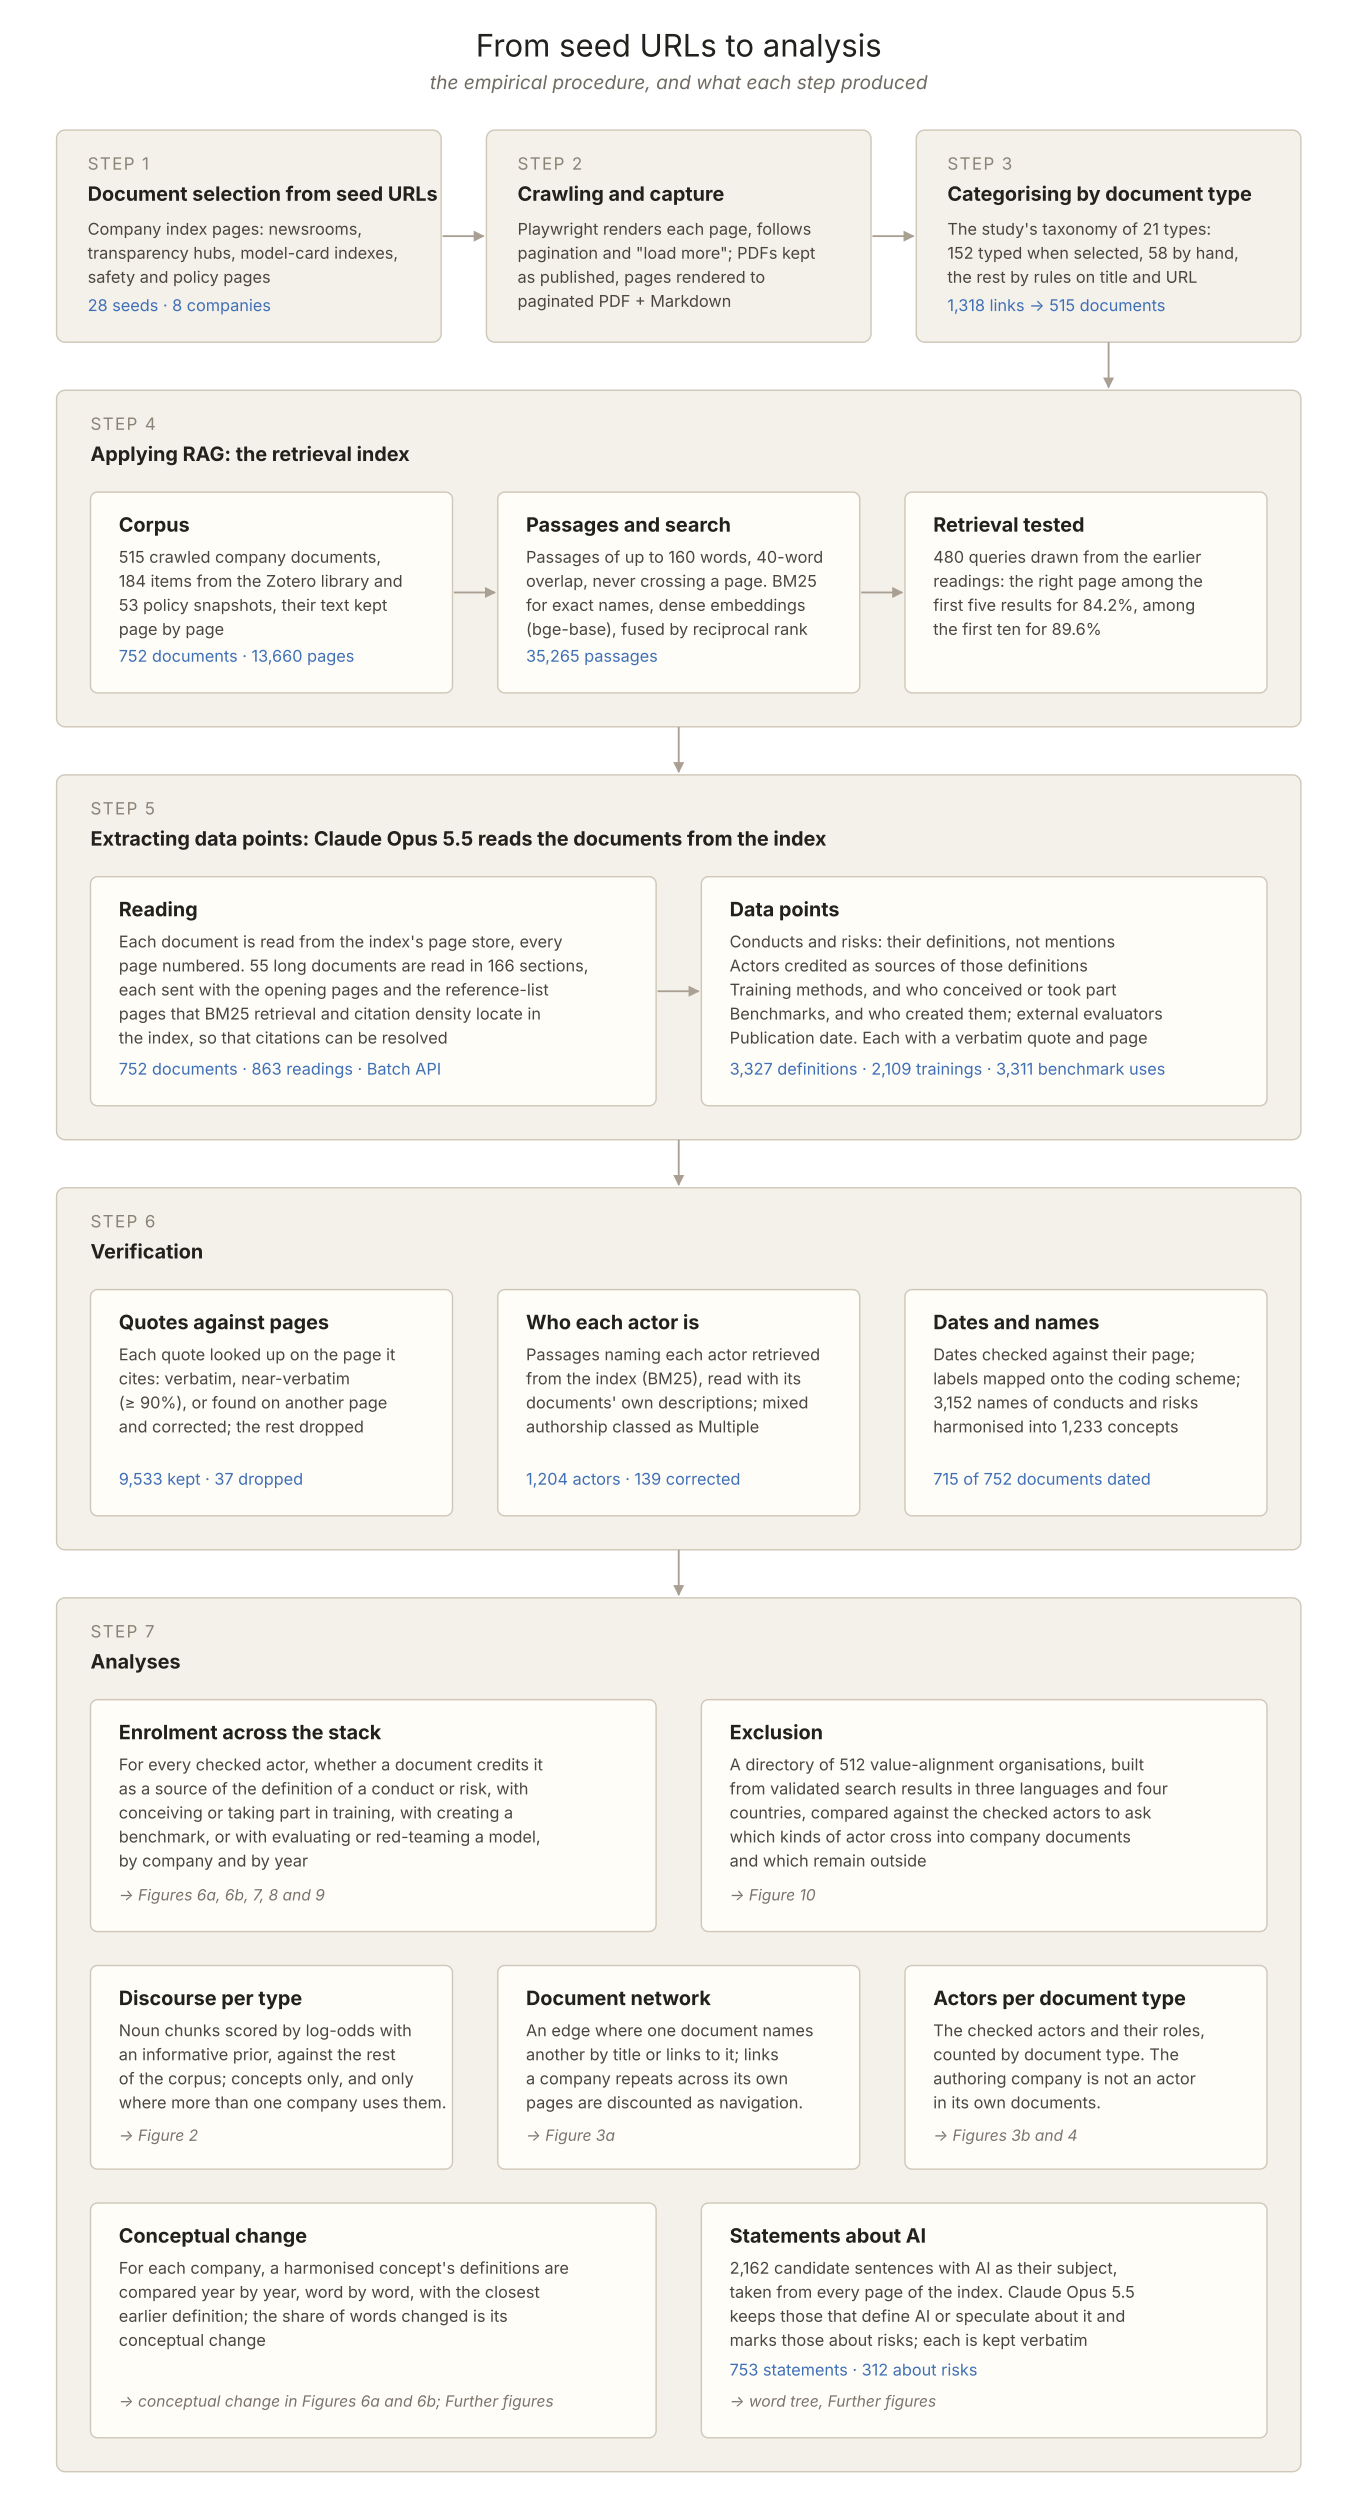
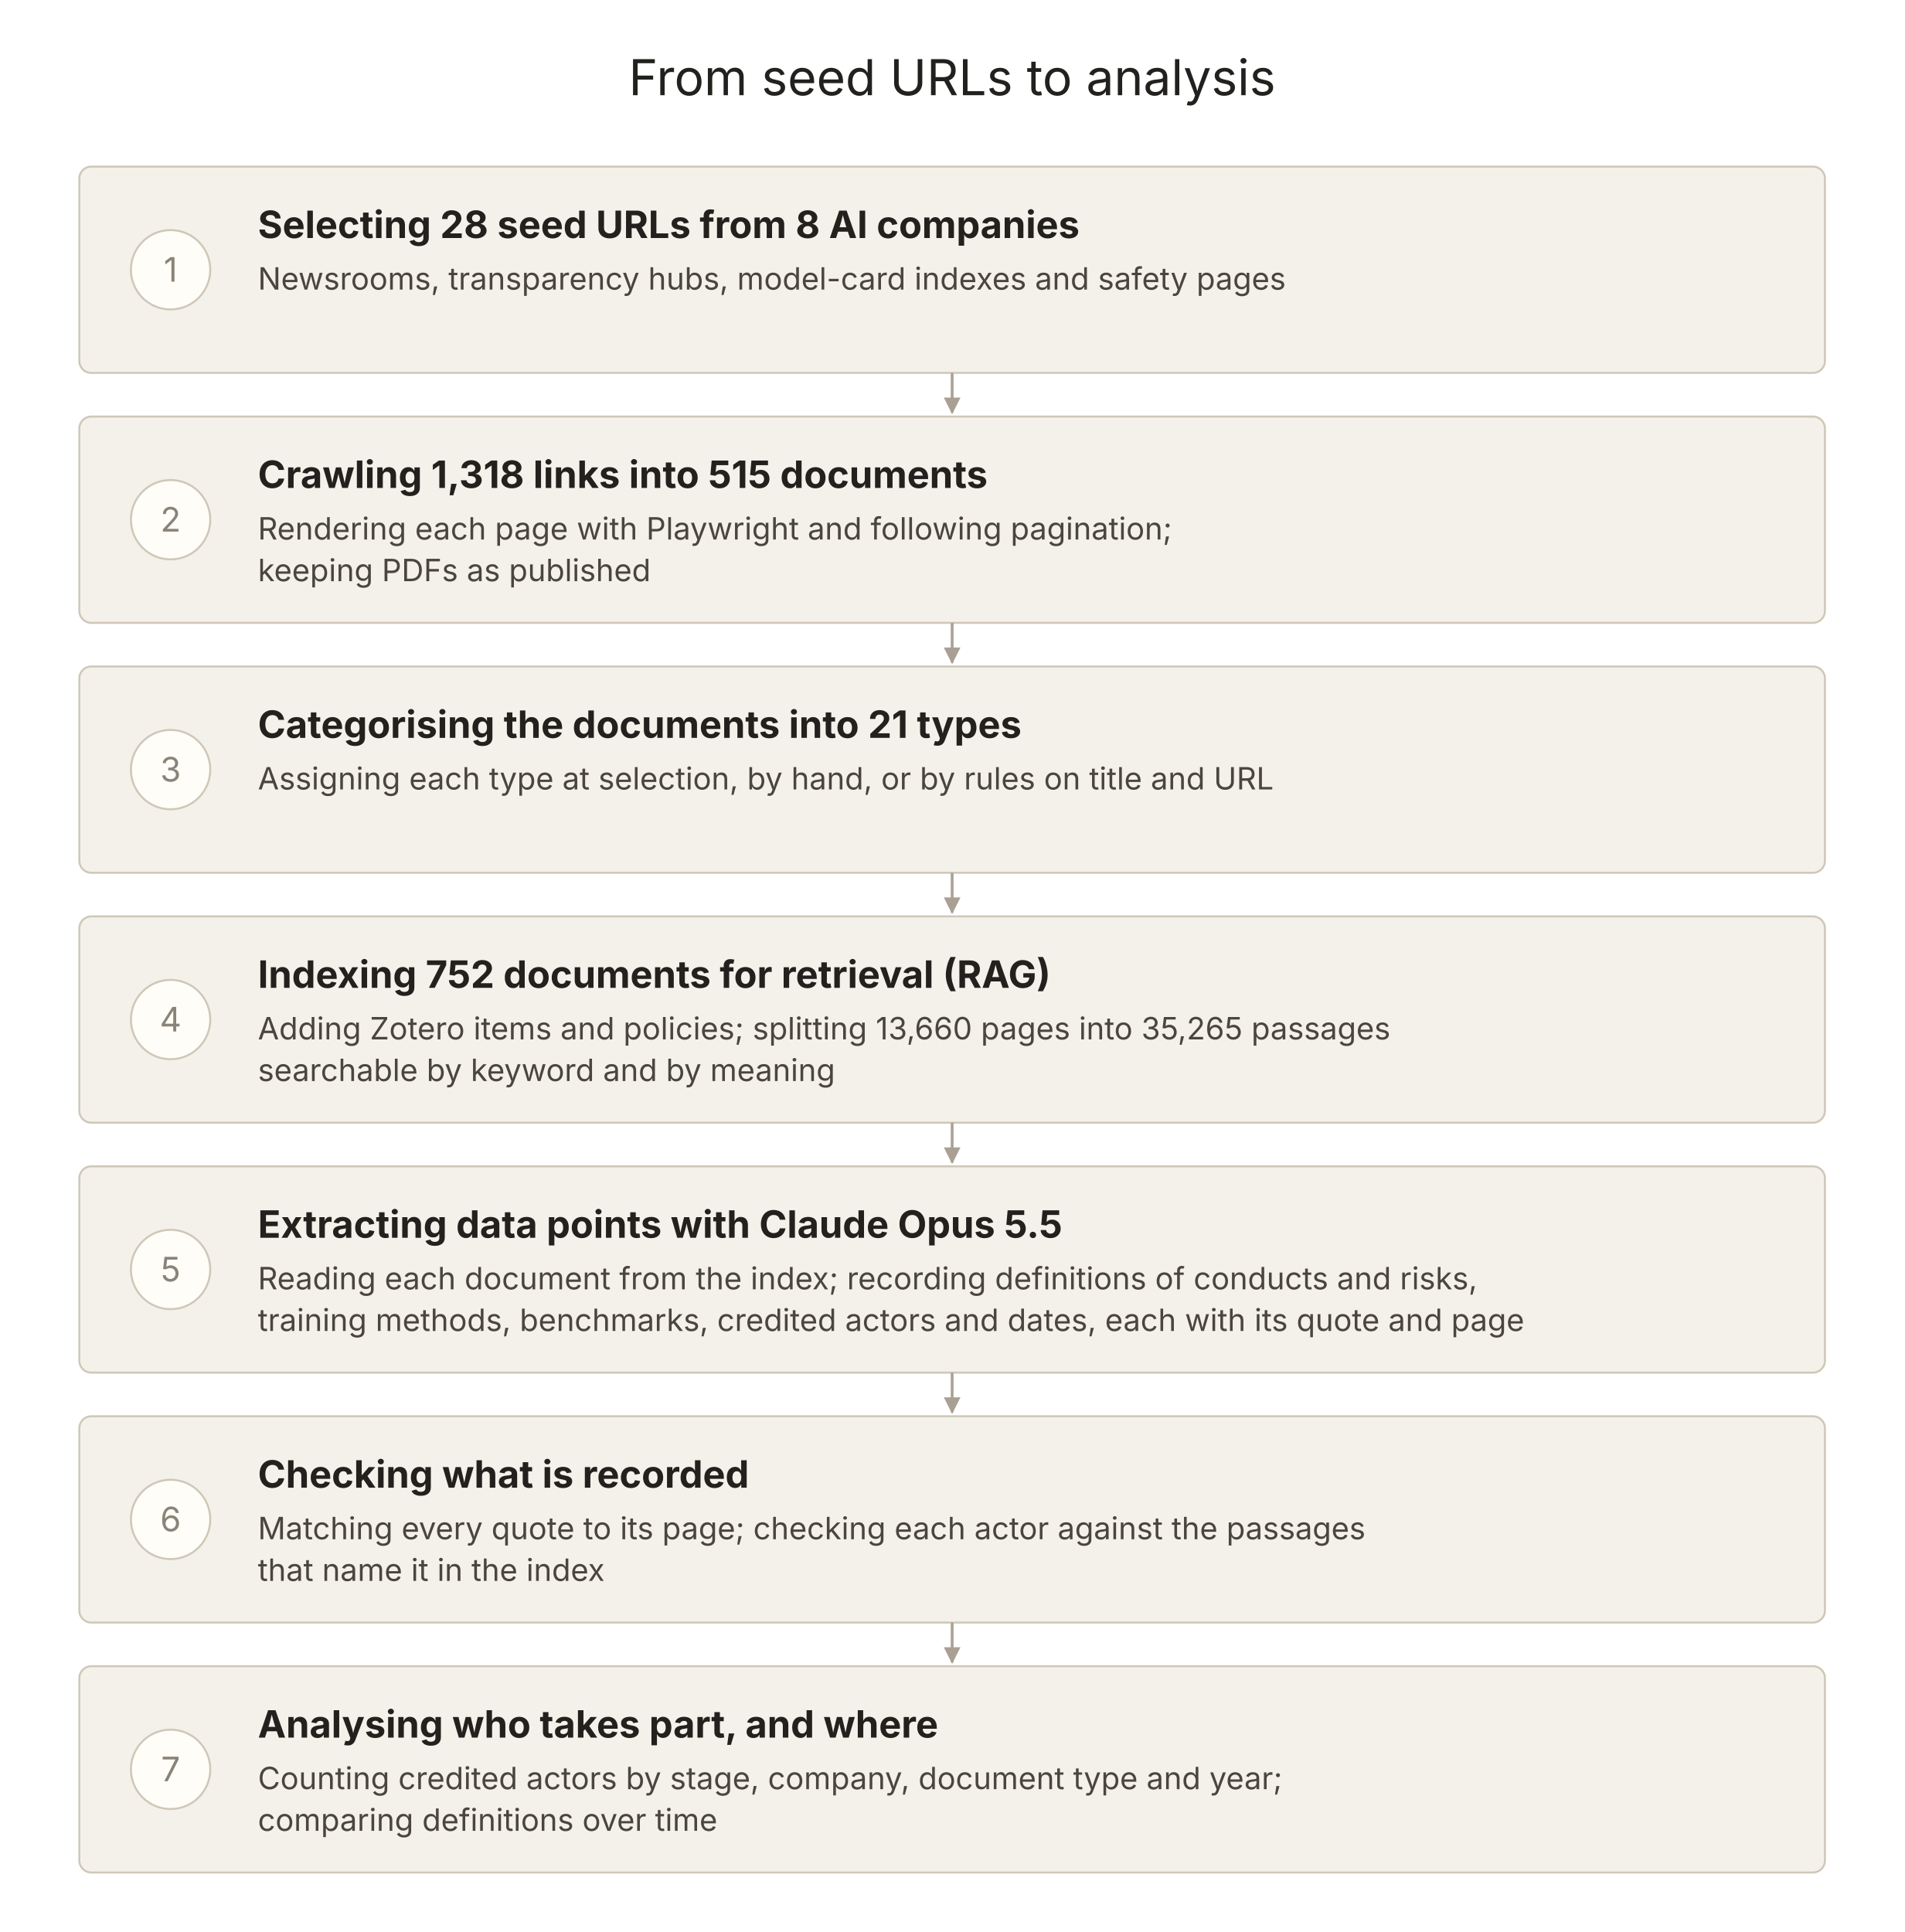
- <svg xmlns="http://www.w3.org/2000/svg" viewBox="0 0 960 1768" font-family="Test National, -apple-system, BlinkMacSystemFont, sans-serif">
+ <svg xmlns="http://www.w3.org/2000/svg" viewBox="0 0 960 974" font-family="Test National, -apple-system, BlinkMacSystemFont, sans-serif">
  <defs>
    <style>
      .box { fill: #f4f1ea; stroke: #cfc7b8; stroke-width: 1; }
-       .box-out { fill: #fffdf8; stroke: #cfc7b8; stroke-width: 1; }
-       .step { font-size: 12px; fill: #8a8377; letter-spacing: .08em; }
-       .head { font-size: 14px; font-weight: bold; fill: #23211e; }
-       .body { font-size: 11.5px; fill: #4a463f; }
-       .tool { font-size: 11px; fill: #7a736a; font-style: italic; }
-       .flow { stroke: #a9a093; stroke-width: 1.3; fill: none; marker-end: url(#m); }
-       .title { font-size: 22px; fill: #23211e; }
-       .sub { font-size: 13.5px; fill: #6f6a62; font-style: italic; }
-       .count { font-size: 11.5px; fill: #3f6fb5; }
+       .num { fill: #fffdf8; stroke: #cfc7b8; stroke-width: 1; }
+       .n { font-size: 17px; fill: #8a8377; text-anchor: middle; }
+       .head { font-size: 19px; font-weight: bold; fill: #23211e; }
+       .body { font-size: 15.5px; fill: #4a463f; }
+       .flow { stroke: #a9a093; stroke-width: 1.4; fill: none; marker-end: url(#m); }
+       .title { font-size: 25px; fill: #23211e; }
    </style>
    <marker id="m" viewBox="0 0 10 10" refX="9" refY="5" markerWidth="6" markerHeight="6" orient="auto">
      <path d="M0,0 L10,5 L0,10 z" fill="#a9a093" />
    </marker>
  </defs>
-   <text class="title" x="480" y="40" text-anchor="middle">From seed URLs to analysis</text>
-   <text class="sub" x="480" y="63" text-anchor="middle">the empirical procedure, and what each step produced</text>
-   <rect class="box" x="40" y="92" width="272" height="150" rx="6" />
-   <text class="step" x="62" y="120">STEP 1</text>
-   <text class="head" x="62" y="142">Document selection from seed URLs</text>
-   <text class="body" x="62" y="166">Company index pages: newsrooms,</text>
-   <text class="body" x="62" y="183">transparency hubs, model-card indexes,</text>
-   <text class="body" x="62" y="200">safety and policy pages</text>
-   <text class="count" x="62" y="220">28 seeds · 8 companies</text>
-   <rect class="box" x="344" y="92" width="272" height="150" rx="6" />
-   <text class="step" x="366" y="120">STEP 2</text>
-   <text class="head" x="366" y="142">Crawling and capture</text>
-   <text class="body" x="366" y="166">Playwright renders each page, follows</text>
-   <text class="body" x="366" y="183">pagination and "load more"; PDFs kept</text>
-   <text class="body" x="366" y="200">as published, pages rendered to</text>
-   <text class="body" x="366" y="217">paginated PDF + Markdown</text>
-   <rect class="box" x="648" y="92" width="272" height="150" rx="6" />
-   <text class="step" x="670" y="120">STEP 3</text>
-   <text class="head" x="670" y="142">Categorising by document type</text>
-   <text class="body" x="670" y="166">The study's taxonomy of 21 types:</text>
-   <text class="body" x="670" y="183">152 typed when selected, 58 by hand,</text>
-   <text class="body" x="670" y="200">the rest by rules on title and URL</text>
-   <text class="count" x="670" y="220">1,318 links → 515 documents</text>
-   <path class="flow" d="M313,167 L342,167" />
-   <path class="flow" d="M617,167 L646,167" />
-   <path class="flow" d="M784,242 L784,274" />
-   <rect class="box" x="40" y="276" width="880" height="238" rx="6" />
-   <text class="step" x="64" y="304">STEP 4</text>
-   <text class="head" x="64" y="326">Applying RAG: the retrieval index</text>
-   <rect class="box-out" x="64" y="348" width="256" height="142" rx="5" />
-   <text class="head" x="84" y="376" font-size="12.5">Corpus</text>
-   <text class="body" x="84" y="398">515 crawled company documents,</text>
-   <text class="body" x="84" y="415">184 items from the Zotero library and</text>
-   <text class="body" x="84" y="432">53 policy snapshots, their text kept</text>
-   <text class="body" x="84" y="449">page by page</text>
-   <text class="count" x="84" y="468">752 documents · 13,660 pages</text>
-   <rect class="box-out" x="352" y="348" width="256" height="142" rx="5" />
-   <text class="head" x="372" y="376" font-size="12.5">Passages and search</text>
-   <text class="body" x="372" y="398">Passages of up to 160 words, 40-word</text>
-   <text class="body" x="372" y="415">overlap, never crossing a page. BM25</text>
-   <text class="body" x="372" y="432">for exact names, dense embeddings</text>
-   <text class="body" x="372" y="449">(bge-base), fused by reciprocal rank</text>
-   <text class="count" x="372" y="468">35,265 passages</text>
-   <rect class="box-out" x="640" y="348" width="256" height="142" rx="5" />
-   <text class="head" x="660" y="376" font-size="12.5">Retrieval tested</text>
-   <text class="body" x="660" y="398">480 queries drawn from the earlier</text>
-   <text class="body" x="660" y="415">readings: the right page among the</text>
-   <text class="body" x="660" y="432">first five results for 84.2%, among</text>
-   <text class="body" x="660" y="449">the first ten for 89.6%</text>
-   <path class="flow" d="M321,419 L350,419" />
-   <path class="flow" d="M609,419 L638,419" />
-   <path class="flow" d="M480,514 L480,546" />
-   <rect class="box" x="40" y="548" width="880" height="258" rx="6" />
-   <text class="step" x="64" y="576">STEP 5</text>
-   <text class="head" x="64" y="598">Extracting data points: Claude Opus 5.5 reads the documents from the index</text>
-   <rect class="box-out" x="64" y="620" width="400" height="162" rx="5" />
-   <text class="head" x="84" y="648" font-size="12.5">Reading</text>
-   <text class="body" x="84" y="670">Each document is read from the index's page store, every</text>
-   <text class="body" x="84" y="687">page numbered. 55 long documents are read in 166 sections,</text>
-   <text class="body" x="84" y="704">each sent with the opening pages and the reference-list</text>
-   <text class="body" x="84" y="721">pages that BM25 retrieval and citation density locate in</text>
-   <text class="body" x="84" y="738">the index, so that citations can be resolved</text>
-   <text class="count" x="84" y="760">752 documents · 863 readings · Batch API</text>
-   <rect class="box-out" x="496" y="620" width="400" height="162" rx="5" />
-   <text class="head" x="516" y="648" font-size="12.5">Data points</text>
-   <text class="body" x="516" y="670">Conducts and risks: their definitions, not mentions</text>
-   <text class="body" x="516" y="687">Actors credited as sources of those definitions</text>
-   <text class="body" x="516" y="704">Training methods, and who conceived or took part</text>
-   <text class="body" x="516" y="721">Benchmarks, and who created them; external evaluators</text>
-   <text class="body" x="516" y="738">Publication date. Each with a verbatim quote and page</text>
-   <text class="count" x="516" y="760">3,327 definitions · 2,109 trainings · 3,311 benchmark uses</text>
-   <path class="flow" d="M465,701 L494,701" />
-   <path class="flow" d="M480,806 L480,838" />
-   <rect class="box" x="40" y="840" width="880" height="256" rx="6" />
-   <text class="step" x="64" y="868">STEP 6</text>
-   <text class="head" x="64" y="890">Verification</text>
-   <rect class="box-out" x="64" y="912" width="256" height="160" rx="5" />
-   <text class="head" x="84" y="940" font-size="12.5">Quotes against pages</text>
-   <text class="body" x="84" y="962">Each quote looked up on the page it</text>
-   <text class="body" x="84" y="979">cites: verbatim, near-verbatim</text>
-   <text class="body" x="84" y="996">(≥ 90%), or found on another page</text>
-   <text class="body" x="84" y="1013">and corrected; the rest dropped</text>
-   <text class="count" x="84" y="1050">9,533 kept · 37 dropped</text>
-   <rect class="box-out" x="352" y="912" width="256" height="160" rx="5" />
-   <text class="head" x="372" y="940" font-size="12.5">Who each actor is</text>
-   <text class="body" x="372" y="962">Passages naming each actor retrieved</text>
-   <text class="body" x="372" y="979">from the index (BM25), read with its</text>
-   <text class="body" x="372" y="996">documents' own descriptions; mixed</text>
-   <text class="body" x="372" y="1013">authorship classed as Multiple</text>
-   <text class="count" x="372" y="1050">1,204 actors · 139 corrected</text>
-   <rect class="box-out" x="640" y="912" width="256" height="160" rx="5" />
-   <text class="head" x="660" y="940" font-size="12.5">Dates and names</text>
-   <text class="body" x="660" y="962">Dates checked against their page;</text>
-   <text class="body" x="660" y="979">labels mapped onto the coding scheme;</text>
-   <text class="body" x="660" y="996">3,152 names of conducts and risks</text>
-   <text class="body" x="660" y="1013">harmonised into 1,233 concepts</text>
-   <text class="count" x="660" y="1050">715 of 752 documents dated</text>
-   <path class="flow" d="M480,1096 L480,1128" />
-   <rect class="box" x="40" y="1130" width="880" height="618" rx="6" />
-   <text class="step" x="64" y="1158">STEP 7</text>
-   <text class="head" x="64" y="1180">Analyses</text>
-   <rect class="box-out" x="64" y="1202" width="400" height="164" rx="5" />
-   <text class="head" x="84" y="1230" font-size="12.5">Enrolment across the stack</text>
-   <text class="body" x="84" y="1252">For every checked actor, whether a document credits it</text>
-   <text class="body" x="84" y="1269">as a source of the definition of a conduct or risk, with</text>
-   <text class="body" x="84" y="1286">conceiving or taking part in training, with creating a</text>
-   <text class="body" x="84" y="1303">benchmark, or with evaluating or red-teaming a model,</text>
-   <text class="body" x="84" y="1320">by company and by year</text>
-   <text class="tool" x="84" y="1344">→ Figures 6a, 6b, 7, 8 and 9</text>
-   <rect class="box-out" x="496" y="1202" width="400" height="164" rx="5" />
-   <text class="head" x="516" y="1230" font-size="12.5">Exclusion</text>
-   <text class="body" x="516" y="1252">A directory of 512 value-alignment organisations, built</text>
-   <text class="body" x="516" y="1269">from validated search results in three languages and four</text>
-   <text class="body" x="516" y="1286">countries, compared against the checked actors to ask</text>
-   <text class="body" x="516" y="1303">which kinds of actor cross into company documents</text>
-   <text class="body" x="516" y="1320">and which remain outside</text>
-   <text class="tool" x="516" y="1344">→ Figure 10</text>
-   <rect class="box-out" x="64" y="1390" width="256" height="144" rx="5" />
-   <text class="head" x="84" y="1418" font-size="12.5">Discourse per type</text>
-   <text class="body" x="84" y="1440">Noun chunks scored by log-odds with</text>
-   <text class="body" x="84" y="1457">an informative prior, against the rest</text>
-   <text class="body" x="84" y="1474">of the corpus; concepts only, and only</text>
-   <text class="body" x="84" y="1491">where more than one company uses them.</text>
-   <text class="tool" x="84" y="1514">→ Figure 2</text>
-   <rect class="box-out" x="352" y="1390" width="256" height="144" rx="5" />
-   <text class="head" x="372" y="1418" font-size="12.5">Document network</text>
-   <text class="body" x="372" y="1440">An edge where one document names</text>
-   <text class="body" x="372" y="1457">another by title or links to it; links</text>
-   <text class="body" x="372" y="1474">a company repeats across its own</text>
-   <text class="body" x="372" y="1491">pages are discounted as navigation.</text>
-   <text class="tool" x="372" y="1514">→ Figure 3a</text>
-   <rect class="box-out" x="640" y="1390" width="256" height="144" rx="5" />
-   <text class="head" x="660" y="1418" font-size="12.5">Actors per document type</text>
-   <text class="body" x="660" y="1440">The checked actors and their roles,</text>
-   <text class="body" x="660" y="1457">counted by document type. The</text>
-   <text class="body" x="660" y="1474">authoring company is not an actor</text>
-   <text class="body" x="660" y="1491">in its own documents.</text>
-   <text class="tool" x="660" y="1514">→ Figures 3b and 4</text>
-   <rect class="box-out" x="64" y="1558" width="400" height="166" rx="5" />
-   <text class="head" x="84" y="1586" font-size="12.5">Conceptual change</text>
-   <text class="body" x="84" y="1608">For each company, a harmonised concept's definitions are</text>
-   <text class="body" x="84" y="1625">compared year by year, word by word, with the closest</text>
-   <text class="body" x="84" y="1642">earlier definition; the share of words changed is its</text>
-   <text class="body" x="84" y="1659">conceptual change</text>
-   <text class="tool" x="84" y="1702">→ conceptual change in Figures 6a and 6b; Further figures</text>
-   <rect class="box-out" x="496" y="1558" width="400" height="166" rx="5" />
-   <text class="head" x="516" y="1586" font-size="12.5">Statements about AI</text>
-   <text class="body" x="516" y="1608">2,162 candidate sentences with AI as their subject,</text>
-   <text class="body" x="516" y="1625">taken from every page of the index. Claude Opus 5.5</text>
-   <text class="body" x="516" y="1642">keeps those that define AI or speculate about it and</text>
-   <text class="body" x="516" y="1659">marks those about risks; each is kept verbatim</text>
-   <text class="count" x="516" y="1680">753 statements · 312 about risks</text>
-   <text class="tool" x="516" y="1702">→ word tree, Further figures</text>
+   <text class="title" x="480" y="48" text-anchor="middle">From seed URLs to analysis</text>
+   <rect class="box" x="40" y="84" width="880" height="104" rx="6" />
+   <circle class="num" cx="86" cy="136" r="20" />
+   <text class="n" x="86" y="142">1</text>
+   <text class="head" x="130" y="120">Selecting 28 seed URLs from 8 AI companies</text>
+   <text class="body" x="130" y="146">Newsrooms, transparency hubs, model-card indexes and safety pages</text>
+   <path class="flow" d="M480,188 L480,208" />
+   <rect class="box" x="40" y="210" width="880" height="104" rx="6" />
+   <circle class="num" cx="86" cy="262" r="20" />
+   <text class="n" x="86" y="268">2</text>
+   <text class="head" x="130" y="246">Crawling 1,318 links into 515 documents</text>
+   <text class="body" x="130" y="272">Rendering each page with Playwright and following pagination;</text>
+   <text class="body" x="130" y="293">keeping PDFs as published</text>
+   <path class="flow" d="M480,314 L480,334" />
+   <rect class="box" x="40" y="336" width="880" height="104" rx="6" />
+   <circle class="num" cx="86" cy="388" r="20" />
+   <text class="n" x="86" y="394">3</text>
+   <text class="head" x="130" y="372">Categorising the documents into 21 types</text>
+   <text class="body" x="130" y="398">Assigning each type at selection, by hand, or by rules on title and URL</text>
+   <path class="flow" d="M480,440 L480,460" />
+   <rect class="box" x="40" y="462" width="880" height="104" rx="6" />
+   <circle class="num" cx="86" cy="514" r="20" />
+   <text class="n" x="86" y="520">4</text>
+   <text class="head" x="130" y="498">Indexing 752 documents for retrieval (RAG)</text>
+   <text class="body" x="130" y="524">Adding Zotero items and policies; splitting 13,660 pages into 35,265 passages</text>
+   <text class="body" x="130" y="545">searchable by keyword and by meaning</text>
+   <path class="flow" d="M480,566 L480,586" />
+   <rect class="box" x="40" y="588" width="880" height="104" rx="6" />
+   <circle class="num" cx="86" cy="640" r="20" />
+   <text class="n" x="86" y="646">5</text>
+   <text class="head" x="130" y="624">Extracting data points with Claude Opus 5.5</text>
+   <text class="body" x="130" y="650">Reading each document from the index; recording definitions of conducts and risks,</text>
+   <text class="body" x="130" y="671">training methods, benchmarks, credited actors and dates, each with its quote and page</text>
+   <path class="flow" d="M480,692 L480,712" />
+   <rect class="box" x="40" y="714" width="880" height="104" rx="6" />
+   <circle class="num" cx="86" cy="766" r="20" />
+   <text class="n" x="86" y="772">6</text>
+   <text class="head" x="130" y="750">Checking what is recorded</text>
+   <text class="body" x="130" y="776">Matching every quote to its page; checking each actor against the passages</text>
+   <text class="body" x="130" y="797">that name it in the index</text>
+   <path class="flow" d="M480,818 L480,838" />
+   <rect class="box" x="40" y="840" width="880" height="104" rx="6" />
+   <circle class="num" cx="86" cy="892" r="20" />
+   <text class="n" x="86" y="898">7</text>
+   <text class="head" x="130" y="876">Analysing who takes part, and where</text>
+   <text class="body" x="130" y="902">Counting credited actors by stage, company, document type and year;</text>
+   <text class="body" x="130" y="923">comparing definitions over time</text>
</svg>
